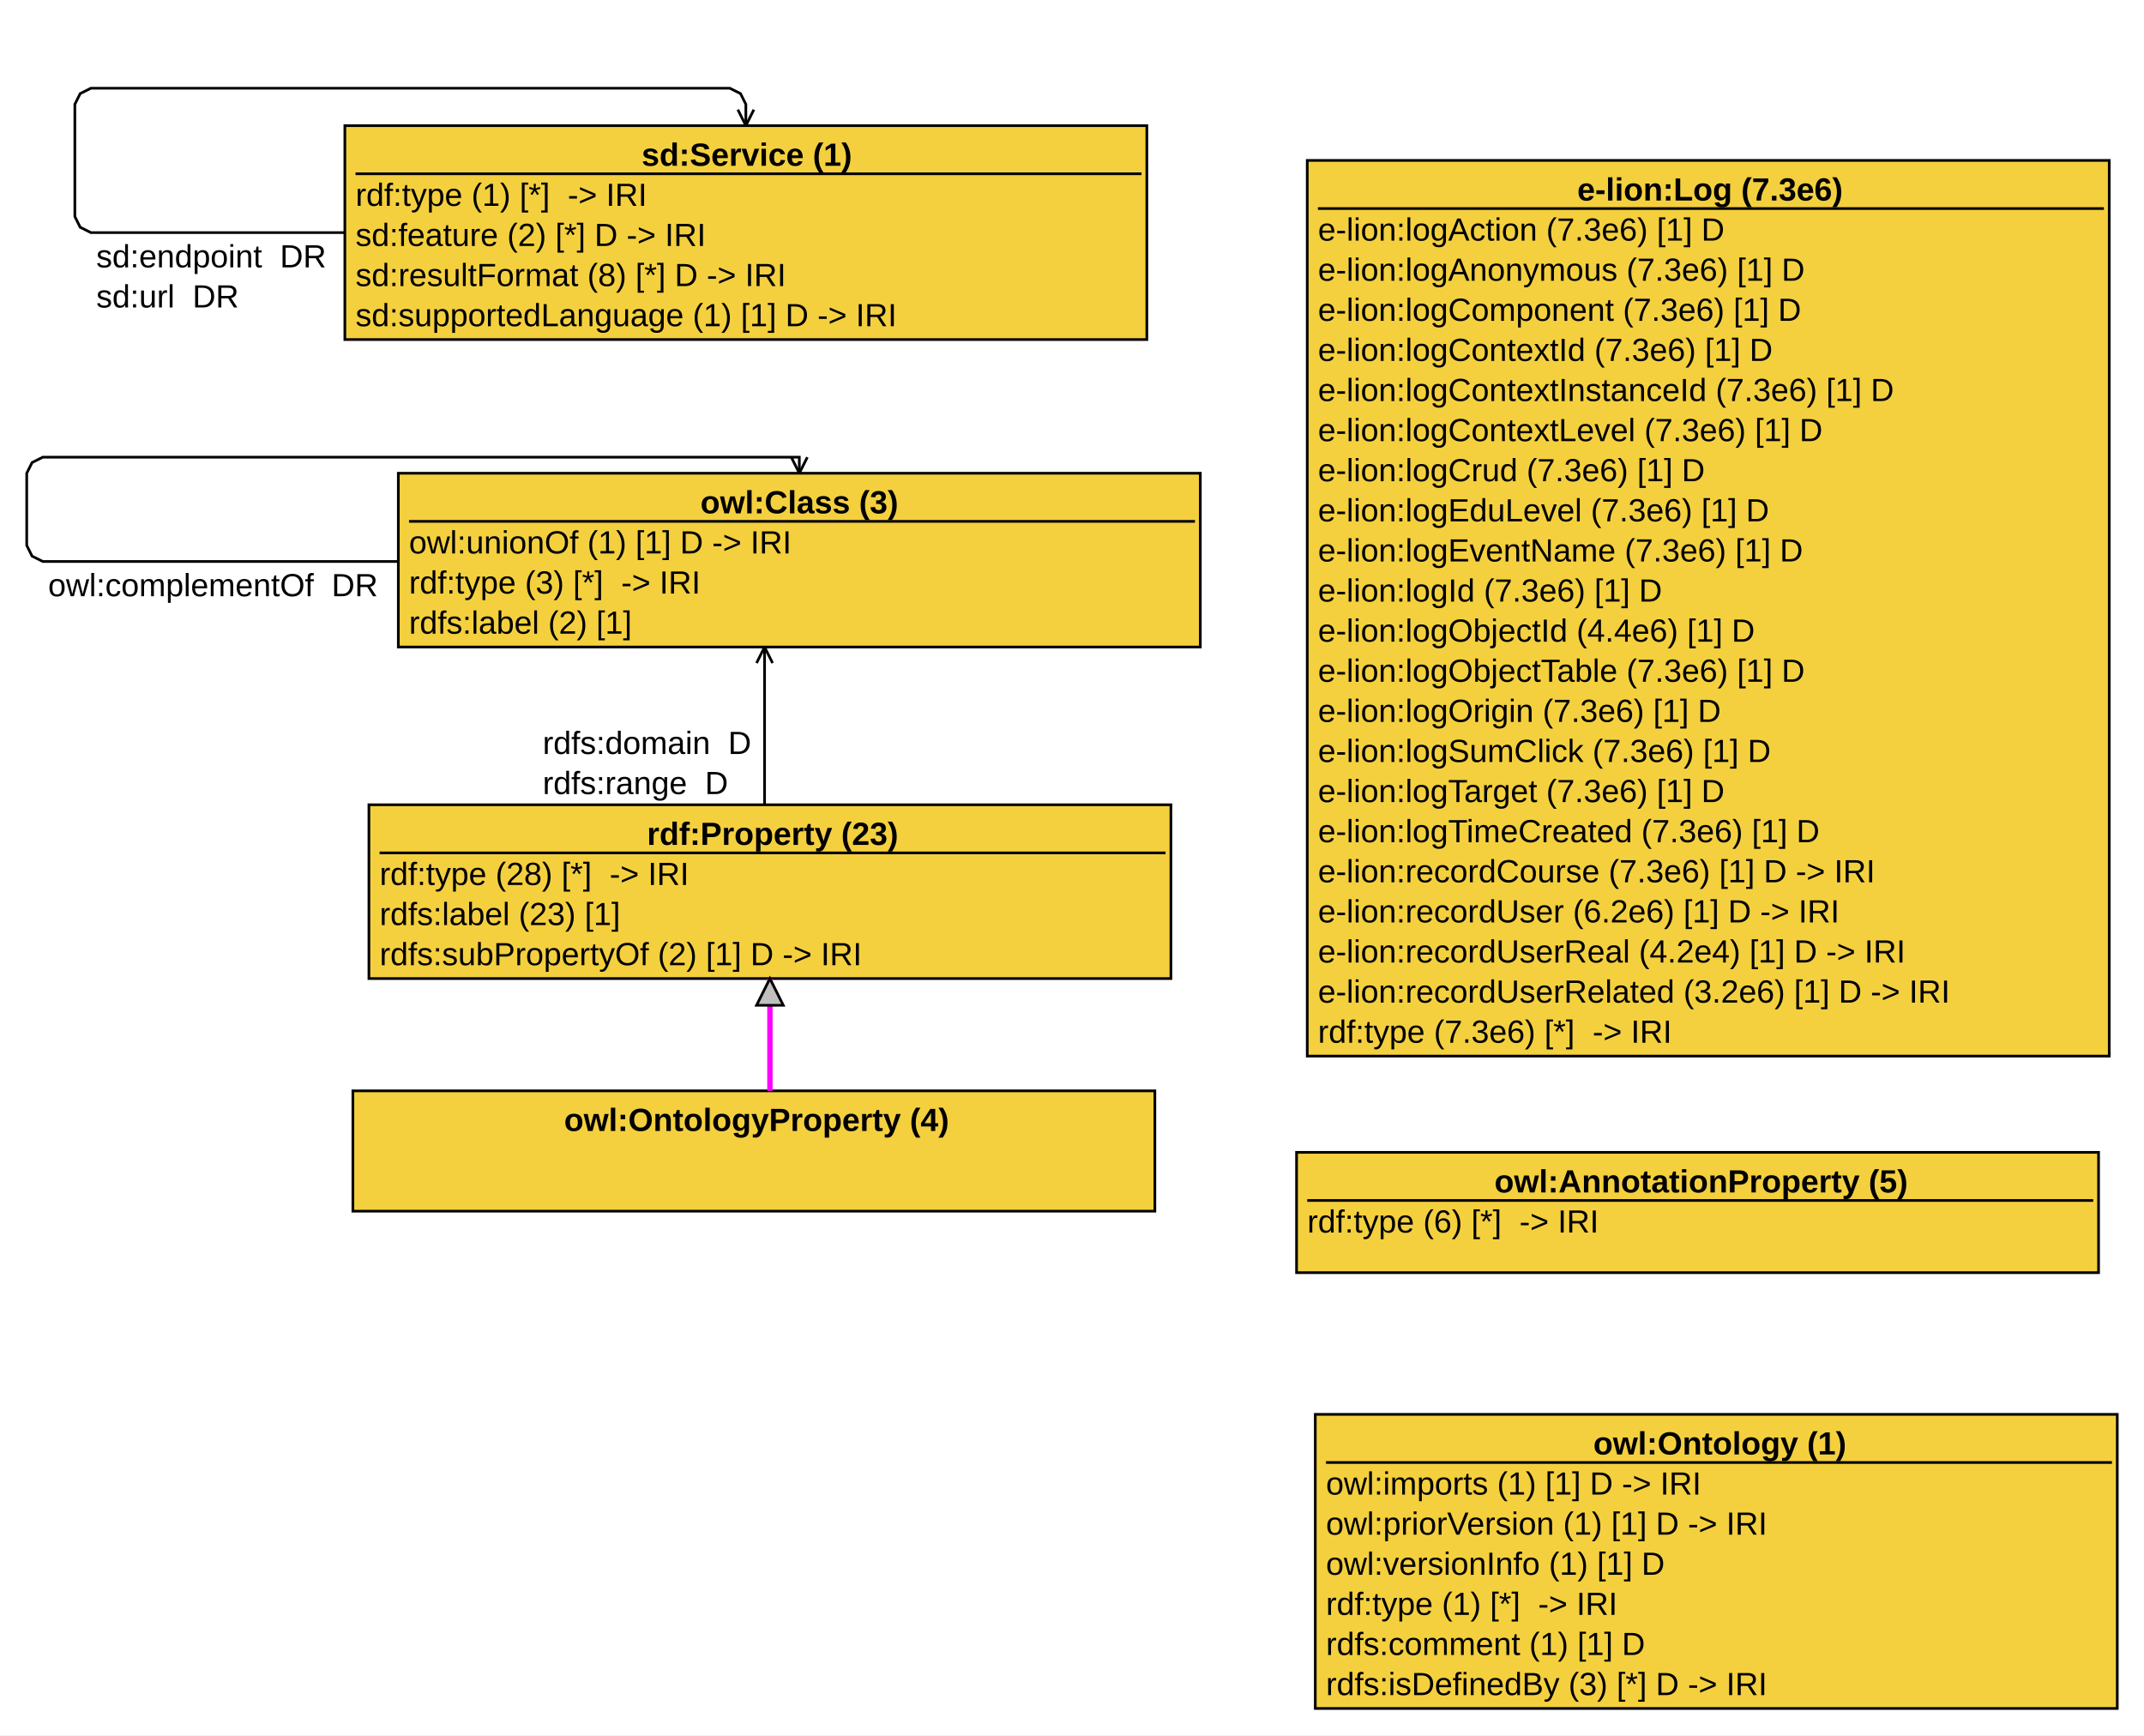
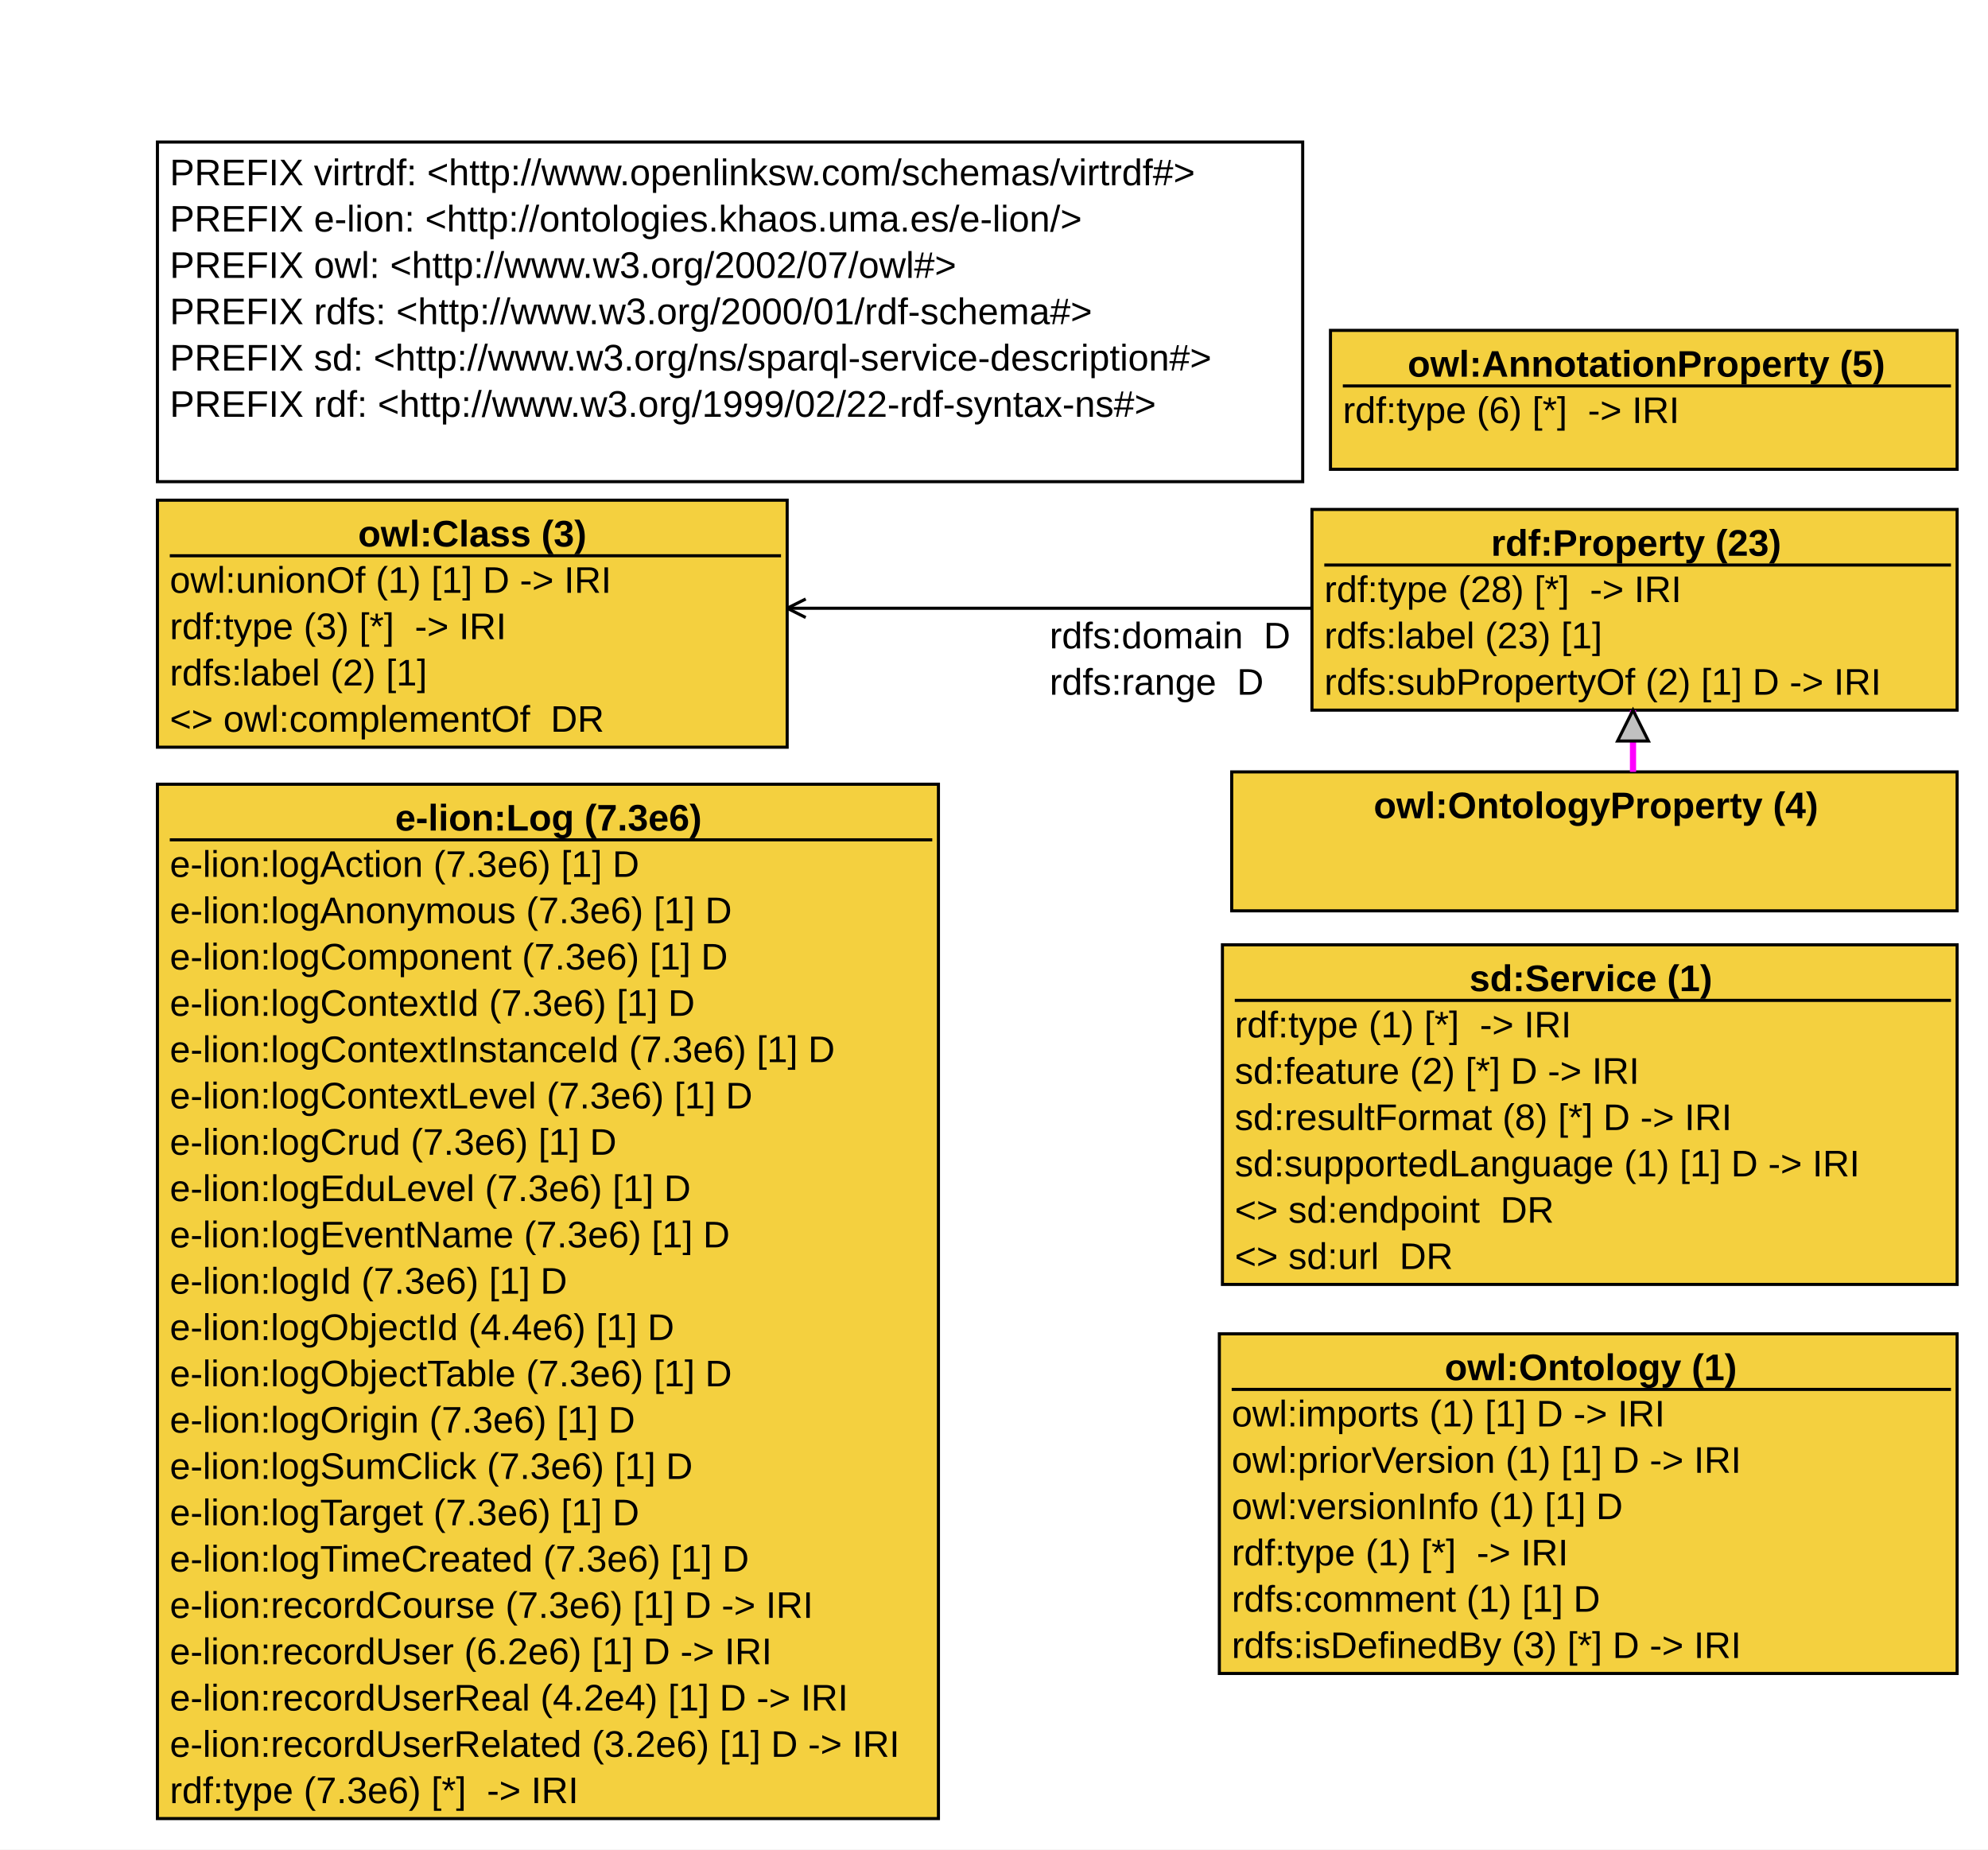
- <svg xmlns="http://www.w3.org/2000/svg" version="1.1" xml:space="preserve" width="802" height="649" viewBox="0 0 802 649">
+ <svg xmlns="http://www.w3.org/2000/svg" version="1.1" xml:space="preserve" width="644" height="599" viewBox="0 0 644 599">
 onmousemove="movetip(evt)" onmouseup="endmove()"&gt;
<rect x="0" y="0" width="100%" height="100%" style="fill:White;" />
  <defs>
    <linearGradient id="activ1" x1="0%" y1="0%" x2="100%" y2="0%">
      <stop offset="0%" style="stop-color:#FFFF00;stop-opacity:1" />
      <stop offset="100%" style="stop-color:#FFFFF0;stop-opacity:1" />
    </linearGradient>
  </defs>
-   <g id="2002687551">
-     <polygon points="489,60 789,60 789,395 489,395 " style="fill:#F4D03F; stroke-width:1;stroke:Black;" />
+   <g id="2002723940">
+     <polygon points="431,107 634,107 634,152 431,152 " style="fill:#F4D03F; stroke-width:1;stroke:Black;" />
    <text style="font-family:Arial;font-size:12px;kerning:0;word-spacing:-1px;fill:Black;font-weight:bold;">
-       <tspan x="590" y="75">e-lion:Log (7.3e6)</tspan>
+       <tspan x="456" y="122">owl:AnnotationProperty (5)</tspan>
    </text>
-     <line x1="493" y1="78" x2="787" y2="78" style="stroke-width:1;stroke:Black;" />
+     <line x1="435" y1="125" x2="632" y2="125" style="stroke-width:1;stroke:Black;" />
    <text style="font-family:Arial;font-size:12px;kerning:0;word-spacing:-1px;fill:Black;">
-       <tspan x="493" y="90">e-lion:logAction (7.3e6) [1] D</tspan>
-       <tspan x="493" y="105">e-lion:logAnonymous (7.3e6) [1] D</tspan>
-       <tspan x="493" y="120">e-lion:logComponent (7.3e6) [1] D</tspan>
-       <tspan x="493" y="135">e-lion:logContextId (7.3e6) [1] D</tspan>
-       <tspan x="493" y="150">e-lion:logContextInstanceId (7.3e6) [1] D</tspan>
-       <tspan x="493" y="165">e-lion:logContextLevel (7.3e6) [1] D</tspan>
-       <tspan x="493" y="180">e-lion:logCrud (7.3e6) [1] D</tspan>
-       <tspan x="493" y="195">e-lion:logEduLevel (7.3e6) [1] D</tspan>
-       <tspan x="493" y="210">e-lion:logEventName (7.3e6) [1] D</tspan>
-       <tspan x="493" y="225">e-lion:logId (7.3e6) [1] D</tspan>
-       <tspan x="493" y="240">e-lion:logObjectId (4.4e6) [1] D</tspan>
-       <tspan x="493" y="255">e-lion:logObjectTable (7.3e6) [1] D</tspan>
-       <tspan x="493" y="270">e-lion:logOrigin (7.3e6) [1] D</tspan>
-       <tspan x="493" y="285">e-lion:logSumClick (7.3e6) [1] D</tspan>
-       <tspan x="493" y="300">e-lion:logTarget (7.3e6) [1] D</tspan>
-       <tspan x="493" y="315">e-lion:logTimeCreated (7.3e6) [1] D</tspan>
-       <tspan x="493" y="330">e-lion:recordCourse (7.3e6) [1] D -&gt; IRI</tspan>
-       <tspan x="493" y="345">e-lion:recordUser (6.2e6) [1] D -&gt; IRI</tspan>
-       <tspan x="493" y="360">e-lion:recordUserReal (4.2e4) [1] D -&gt; IRI</tspan>
-       <tspan x="493" y="375">e-lion:recordUserRelated (3.2e6) [1] D -&gt; IRI</tspan>
-       <tspan x="493" y="390">rdf:type (7.3e6) [*]  -&gt; IRI</tspan>
+       <tspan x="435" y="137">rdf:type (6) [*]  -&gt; IRI</tspan>
    </text>
  </g>
-   <g id="2002687529">
-     <polygon points="129,47 429,47 429,127 129,127 " style="fill:#F4D03F; stroke-width:1;stroke:Black;" />
+   <g id="2002723951">
+     <polygon points="51,162 255,162 255,242 51,242 " style="fill:#F4D03F; stroke-width:1;stroke:Black;" />
    <text style="font-family:Arial;font-size:12px;kerning:0;word-spacing:-1px;fill:Black;font-weight:bold;">
-       <tspan x="240" y="62">sd:Service (1)</tspan>
+       <tspan x="116" y="177">owl:Class (3)</tspan>
    </text>
-     <line x1="133" y1="65" x2="427" y2="65" style="stroke-width:1;stroke:Black;" />
+     <line x1="55" y1="180" x2="253" y2="180" style="stroke-width:1;stroke:Black;" />
    <text style="font-family:Arial;font-size:12px;kerning:0;word-spacing:-1px;fill:Black;">
-       <tspan x="133" y="77">rdf:type (1) [*]  -&gt; IRI</tspan>
-       <tspan x="133" y="92">sd:feature (2) [*] D -&gt; IRI</tspan>
-       <tspan x="133" y="107">sd:resultFormat (8) [*] D -&gt; IRI</tspan>
-       <tspan x="133" y="122">sd:supportedLanguage (1) [1] D -&gt; IRI</tspan>
+       <tspan x="55" y="192">owl:unionOf (1) [1] D -&gt; IRI</tspan>
+       <tspan x="55" y="207">rdf:type (3) [*]  -&gt; IRI</tspan>
+       <tspan x="55" y="222">rdfs:label (2) [1] </tspan>
+       <tspan x="55" y="237">&lt;&gt; owl:complementOf  DR</tspan>
    </text>
  </g>
-   <g id="2002687518">
-     <polygon points="149,177 449,177 449,242 149,242 " style="fill:#F4D03F; stroke-width:1;stroke:Black;" />
+   <g id="2002723962">
+     <polygon points="395,432 634,432 634,542 395,542 " style="fill:#F4D03F; stroke-width:1;stroke:Black;" />
    <text style="font-family:Arial;font-size:12px;kerning:0;word-spacing:-1px;fill:Black;font-weight:bold;">
-       <tspan x="262" y="192">owl:Class (3)</tspan>
+       <tspan x="468" y="447">owl:Ontology (1)</tspan>
    </text>
-     <line x1="153" y1="195" x2="447" y2="195" style="stroke-width:1;stroke:Black;" />
+     <line x1="399" y1="450" x2="632" y2="450" style="stroke-width:1;stroke:Black;" />
    <text style="font-family:Arial;font-size:12px;kerning:0;word-spacing:-1px;fill:Black;">
-       <tspan x="153" y="207">owl:unionOf (1) [1] D -&gt; IRI</tspan>
-       <tspan x="153" y="222">rdf:type (3) [*]  -&gt; IRI</tspan>
-       <tspan x="153" y="237">rdfs:label (2) [1] </tspan>
+       <tspan x="399" y="462">owl:imports (1) [1] D -&gt; IRI</tspan>
+       <tspan x="399" y="477">owl:priorVersion (1) [1] D -&gt; IRI</tspan>
+       <tspan x="399" y="492">owl:versionInfo (1) [1] D</tspan>
+       <tspan x="399" y="507">rdf:type (1) [*]  -&gt; IRI</tspan>
+       <tspan x="399" y="522">rdfs:comment (1) [1] D</tspan>
+       <tspan x="399" y="537">rdfs:isDefinedBy (3) [*] D -&gt; IRI</tspan>
    </text>
  </g>
-   <g id="2002687573">
-     <polygon points="138,301 438,301 438,366 138,366 " style="fill:#F4D03F; stroke-width:1;stroke:Black;" />
+   <g id="2002723973">
+     <polygon points="399,250 634,250 634,295 399,295 " style="fill:#F4D03F; stroke-width:1;stroke:Black;" />
    <text style="font-family:Arial;font-size:12px;kerning:0;word-spacing:-1px;fill:Black;font-weight:bold;">
-       <tspan x="242" y="316">rdf:Property (23)</tspan>
-     </text>
-     <line x1="142" y1="319" x2="436" y2="319" style="stroke-width:1;stroke:Black;" />
-     <text style="font-family:Arial;font-size:12px;kerning:0;word-spacing:-1px;fill:Black;">
-       <tspan x="142" y="331">rdf:type (28) [*]  -&gt; IRI</tspan>
-       <tspan x="142" y="346">rdfs:label (23) [1] </tspan>
-       <tspan x="142" y="361">rdfs:subPropertyOf (2) [1] D -&gt; IRI</tspan>
+       <tspan x="445" y="265">owl:OntologyProperty (4)</tspan>
    </text>
  </g>
-   <g id="2002687540">
-     <polygon points="132,408 432,408 432,453 132,453 " style="fill:#F4D03F; stroke-width:1;stroke:Black;" />
+   <g id="2002723984">
+     <polygon points="51,254 304,254 304,589 51,589 " style="fill:#F4D03F; stroke-width:1;stroke:Black;" />
    <text style="font-family:Arial;font-size:12px;kerning:0;word-spacing:-1px;fill:Black;font-weight:bold;">
-       <tspan x="211" y="423">owl:OntologyProperty (4)</tspan>
+       <tspan x="128" y="269">e-lion:Log (7.3e6)</tspan>
+     </text>
+     <line x1="55" y1="272" x2="302" y2="272" style="stroke-width:1;stroke:Black;" />
+     <text style="font-family:Arial;font-size:12px;kerning:0;word-spacing:-1px;fill:Black;">
+       <tspan x="55" y="284">e-lion:logAction (7.3e6) [1] D</tspan>
+       <tspan x="55" y="299">e-lion:logAnonymous (7.3e6) [1] D</tspan>
+       <tspan x="55" y="314">e-lion:logComponent (7.3e6) [1] D</tspan>
+       <tspan x="55" y="329">e-lion:logContextId (7.3e6) [1] D</tspan>
+       <tspan x="55" y="344">e-lion:logContextInstanceId (7.3e6) [1] D</tspan>
+       <tspan x="55" y="359">e-lion:logContextLevel (7.3e6) [1] D</tspan>
+       <tspan x="55" y="374">e-lion:logCrud (7.3e6) [1] D</tspan>
+       <tspan x="55" y="389">e-lion:logEduLevel (7.3e6) [1] D</tspan>
+       <tspan x="55" y="404">e-lion:logEventName (7.3e6) [1] D</tspan>
+       <tspan x="55" y="419">e-lion:logId (7.3e6) [1] D</tspan>
+       <tspan x="55" y="434">e-lion:logObjectId (4.4e6) [1] D</tspan>
+       <tspan x="55" y="449">e-lion:logObjectTable (7.3e6) [1] D</tspan>
+       <tspan x="55" y="464">e-lion:logOrigin (7.3e6) [1] D</tspan>
+       <tspan x="55" y="479">e-lion:logSumClick (7.3e6) [1] D</tspan>
+       <tspan x="55" y="494">e-lion:logTarget (7.3e6) [1] D</tspan>
+       <tspan x="55" y="509">e-lion:logTimeCreated (7.3e6) [1] D</tspan>
+       <tspan x="55" y="524">e-lion:recordCourse (7.3e6) [1] D -&gt; IRI</tspan>
+       <tspan x="55" y="539">e-lion:recordUser (6.2e6) [1] D -&gt; IRI</tspan>
+       <tspan x="55" y="554">e-lion:recordUserReal (4.2e4) [1] D -&gt; IRI</tspan>
+       <tspan x="55" y="569">e-lion:recordUserRelated (3.2e6) [1] D -&gt; IRI</tspan>
+       <tspan x="55" y="584">rdf:type (7.3e6) [*]  -&gt; IRI</tspan>
    </text>
  </g>
-   <g id="2002687584">
-     <polygon points="485,431 785,431 785,476 485,476 " style="fill:#F4D03F; stroke-width:1;stroke:Black;" />
-     <text style="font-family:Arial;font-size:12px;kerning:0;word-spacing:-1px;fill:Black;font-weight:bold;">
-       <tspan x="559" y="446">owl:AnnotationProperty (5)</tspan>
-     </text>
-     <line x1="489" y1="449" x2="783" y2="449" style="stroke-width:1;stroke:Black;" />
+   <g id="2002723995">
+     <polygon points="51,46 422,46 422,156 51,156 " style="fill:White; stroke-width:1;stroke:Black;" />
    <text style="font-family:Arial;font-size:12px;kerning:0;word-spacing:-1px;fill:Black;">
-       <tspan x="489" y="461">rdf:type (6) [*]  -&gt; IRI</tspan>
+       <tspan x="55" y="60">PREFIX virtrdf: &lt;http://www.openlinksw.com/schemas/virtrdf#&gt;</tspan>
+       <tspan x="55" y="75">PREFIX e-lion: &lt;http://ontologies.khaos.uma.es/e-lion/&gt;</tspan>
+       <tspan x="55" y="90">PREFIX owl: &lt;http://www.w3.org/2002/07/owl#&gt;</tspan>
+       <tspan x="55" y="105">PREFIX rdfs: &lt;http://www.w3.org/2000/01/rdf-schema#&gt;</tspan>
+       <tspan x="55" y="120">PREFIX sd: &lt;http://www.w3.org/ns/sparql-service-description#&gt;</tspan>
+       <tspan x="55" y="135">PREFIX rdf: &lt;http://www.w3.org/1999/02/22-rdf-syntax-ns#&gt;</tspan>
    </text>
  </g>
-   <g id="2002687562">
-     <polygon points="492,529 792,529 792,639 492,639 " style="fill:#F4D03F; stroke-width:1;stroke:Black;" />
+   <g id="2002724006">
+     <polygon points="425,165 634,165 634,230 425,230 " style="fill:#F4D03F; stroke-width:1;stroke:Black;" />
    <text style="font-family:Arial;font-size:12px;kerning:0;word-spacing:-1px;fill:Black;font-weight:bold;">
-       <tspan x="596" y="544">owl:Ontology (1)</tspan>
+       <tspan x="483" y="180">rdf:Property (23)</tspan>
    </text>
-     <line x1="496" y1="547" x2="790" y2="547" style="stroke-width:1;stroke:Black;" />
+     <line x1="429" y1="183" x2="632" y2="183" style="stroke-width:1;stroke:Black;" />
    <text style="font-family:Arial;font-size:12px;kerning:0;word-spacing:-1px;fill:Black;">
-       <tspan x="496" y="559">owl:imports (1) [1] D -&gt; IRI</tspan>
-       <tspan x="496" y="574">owl:priorVersion (1) [1] D -&gt; IRI</tspan>
-       <tspan x="496" y="589">owl:versionInfo (1) [1] D</tspan>
-       <tspan x="496" y="604">rdf:type (1) [*]  -&gt; IRI</tspan>
-       <tspan x="496" y="619">rdfs:comment (1) [1] D</tspan>
-       <tspan x="496" y="634">rdfs:isDefinedBy (3) [*] D -&gt; IRI</tspan>
+       <tspan x="429" y="195">rdf:type (28) [*]  -&gt; IRI</tspan>
+       <tspan x="429" y="210">rdfs:label (23) [1] </tspan>
+       <tspan x="429" y="225">rdfs:subPropertyOf (2) [1] D -&gt; IRI</tspan>
    </text>
  </g>
-   <g id="2002687501">
-     <path d="M149,210 L16,210 12,208 10,204 10,177 12,173 16,171 299,171 299,177 " style="fill:none;stroke-width:1;stroke:Black;" />
-     <line x1="296" y1="171" x2="299" y2="177" style="stroke-width:1;stroke:Black;" />
-     <line x1="302" y1="171" x2="299" y2="177" style="stroke-width:1;stroke:Black;" />
+   <g id="2002724017">
+     <polygon points="396,306 634,306 634,416 396,416 " style="fill:#F4D03F; stroke-width:1;stroke:Black;" />
+     <text style="font-family:Arial;font-size:12px;kerning:0;word-spacing:-1px;fill:Black;font-weight:bold;">
+       <tspan x="476" y="321">sd:Service (1)</tspan>
+     </text>
+     <line x1="400" y1="324" x2="632" y2="324" style="stroke-width:1;stroke:Black;" />
    <text style="font-family:Arial;font-size:12px;kerning:0;word-spacing:-1px;fill:Black;">
-       <tspan x="18" y="223">owl:complementOf  DR</tspan>
+       <tspan x="400" y="336">rdf:type (1) [*]  -&gt; IRI</tspan>
+       <tspan x="400" y="351">sd:feature (2) [*] D -&gt; IRI</tspan>
+       <tspan x="400" y="366">sd:resultFormat (8) [*] D -&gt; IRI</tspan>
+       <tspan x="400" y="381">sd:supportedLanguage (1) [1] D -&gt; IRI</tspan>
+       <tspan x="400" y="396">&lt;&gt; sd:endpoint  DR</tspan>
+       <tspan x="400" y="411">&lt;&gt; sd:url  DR</tspan>
    </text>
  </g>
-   <g id="2002687511">
-     <path d="M286,301 L286,242 " style="fill:none;stroke-width:1;stroke:Black;" />
-     <line x1="283" y1="248" x2="286" y2="242" style="stroke-width:1;stroke:Black;" />
-     <line x1="289" y1="248" x2="286" y2="242" style="stroke-width:1;stroke:Black;" />
+   <g id="2002723933">
+     <path d="M425,197 L255,197 " style="fill:none;stroke-width:1;stroke:Black;" />
+     <line x1="261" y1="194" x2="255" y2="197" style="stroke-width:1;stroke:Black;" />
+     <line x1="261" y1="200" x2="255" y2="197" style="stroke-width:1;stroke:Black;" />
    <text style="font-family:Arial;font-size:12px;kerning:0;word-spacing:-1px;fill:Black;">
-       <tspan x="203" y="282">rdfs:domain  D</tspan>
-       <tspan x="203" y="297">rdfs:range  D</tspan>
+       <tspan x="340" y="210">rdfs:domain  D</tspan>
+       <tspan x="340" y="225">rdfs:range  D</tspan>
    </text>
  </g>
-   <g id="2002687516">
-     <path d="M288,366 L288,408 " style="fill:none;stroke-width:2;stroke:Fuchsia;" />
-     <polygon points="293,376 288,366 283,376 " style="fill:Silver;stroke-width:1;stroke:Black;" />
+   <g id="2002723938">
+     <path d="M529,230 L529,250 " style="fill:none;stroke-width:2;stroke:Fuchsia;" />
+     <polygon points="534,240 529,230 524,240 " style="fill:Silver;stroke-width:1;stroke:Black;" />
    <text style="font-family:Arial;font-size:12px;kerning:0;word-spacing:-1px;fill:Black;">
-       <tspan x="290" y="381"> </tspan>
-     </text>
-   </g>
-   <g id="2002687506">
-     <path d="M129,87 L34,87 30,85 28,81 28,39 30,35 34,33 273,33 277,35 279,39 279,47 " style="fill:none;stroke-width:1;stroke:Black;" />
-     <line x1="276" y1="41" x2="279" y2="47" style="stroke-width:1;stroke:Black;" />
-     <line x1="282" y1="41" x2="279" y2="47" style="stroke-width:1;stroke:Black;" />
-     <text style="font-family:Arial;font-size:12px;kerning:0;word-spacing:-1px;fill:Black;">
-       <tspan x="36" y="100">sd:endpoint  DR</tspan>
-       <tspan x="36" y="115">sd:url  DR</tspan>
+       <tspan x="531" y="245"> </tspan>
    </text>
  </g>
</svg>
